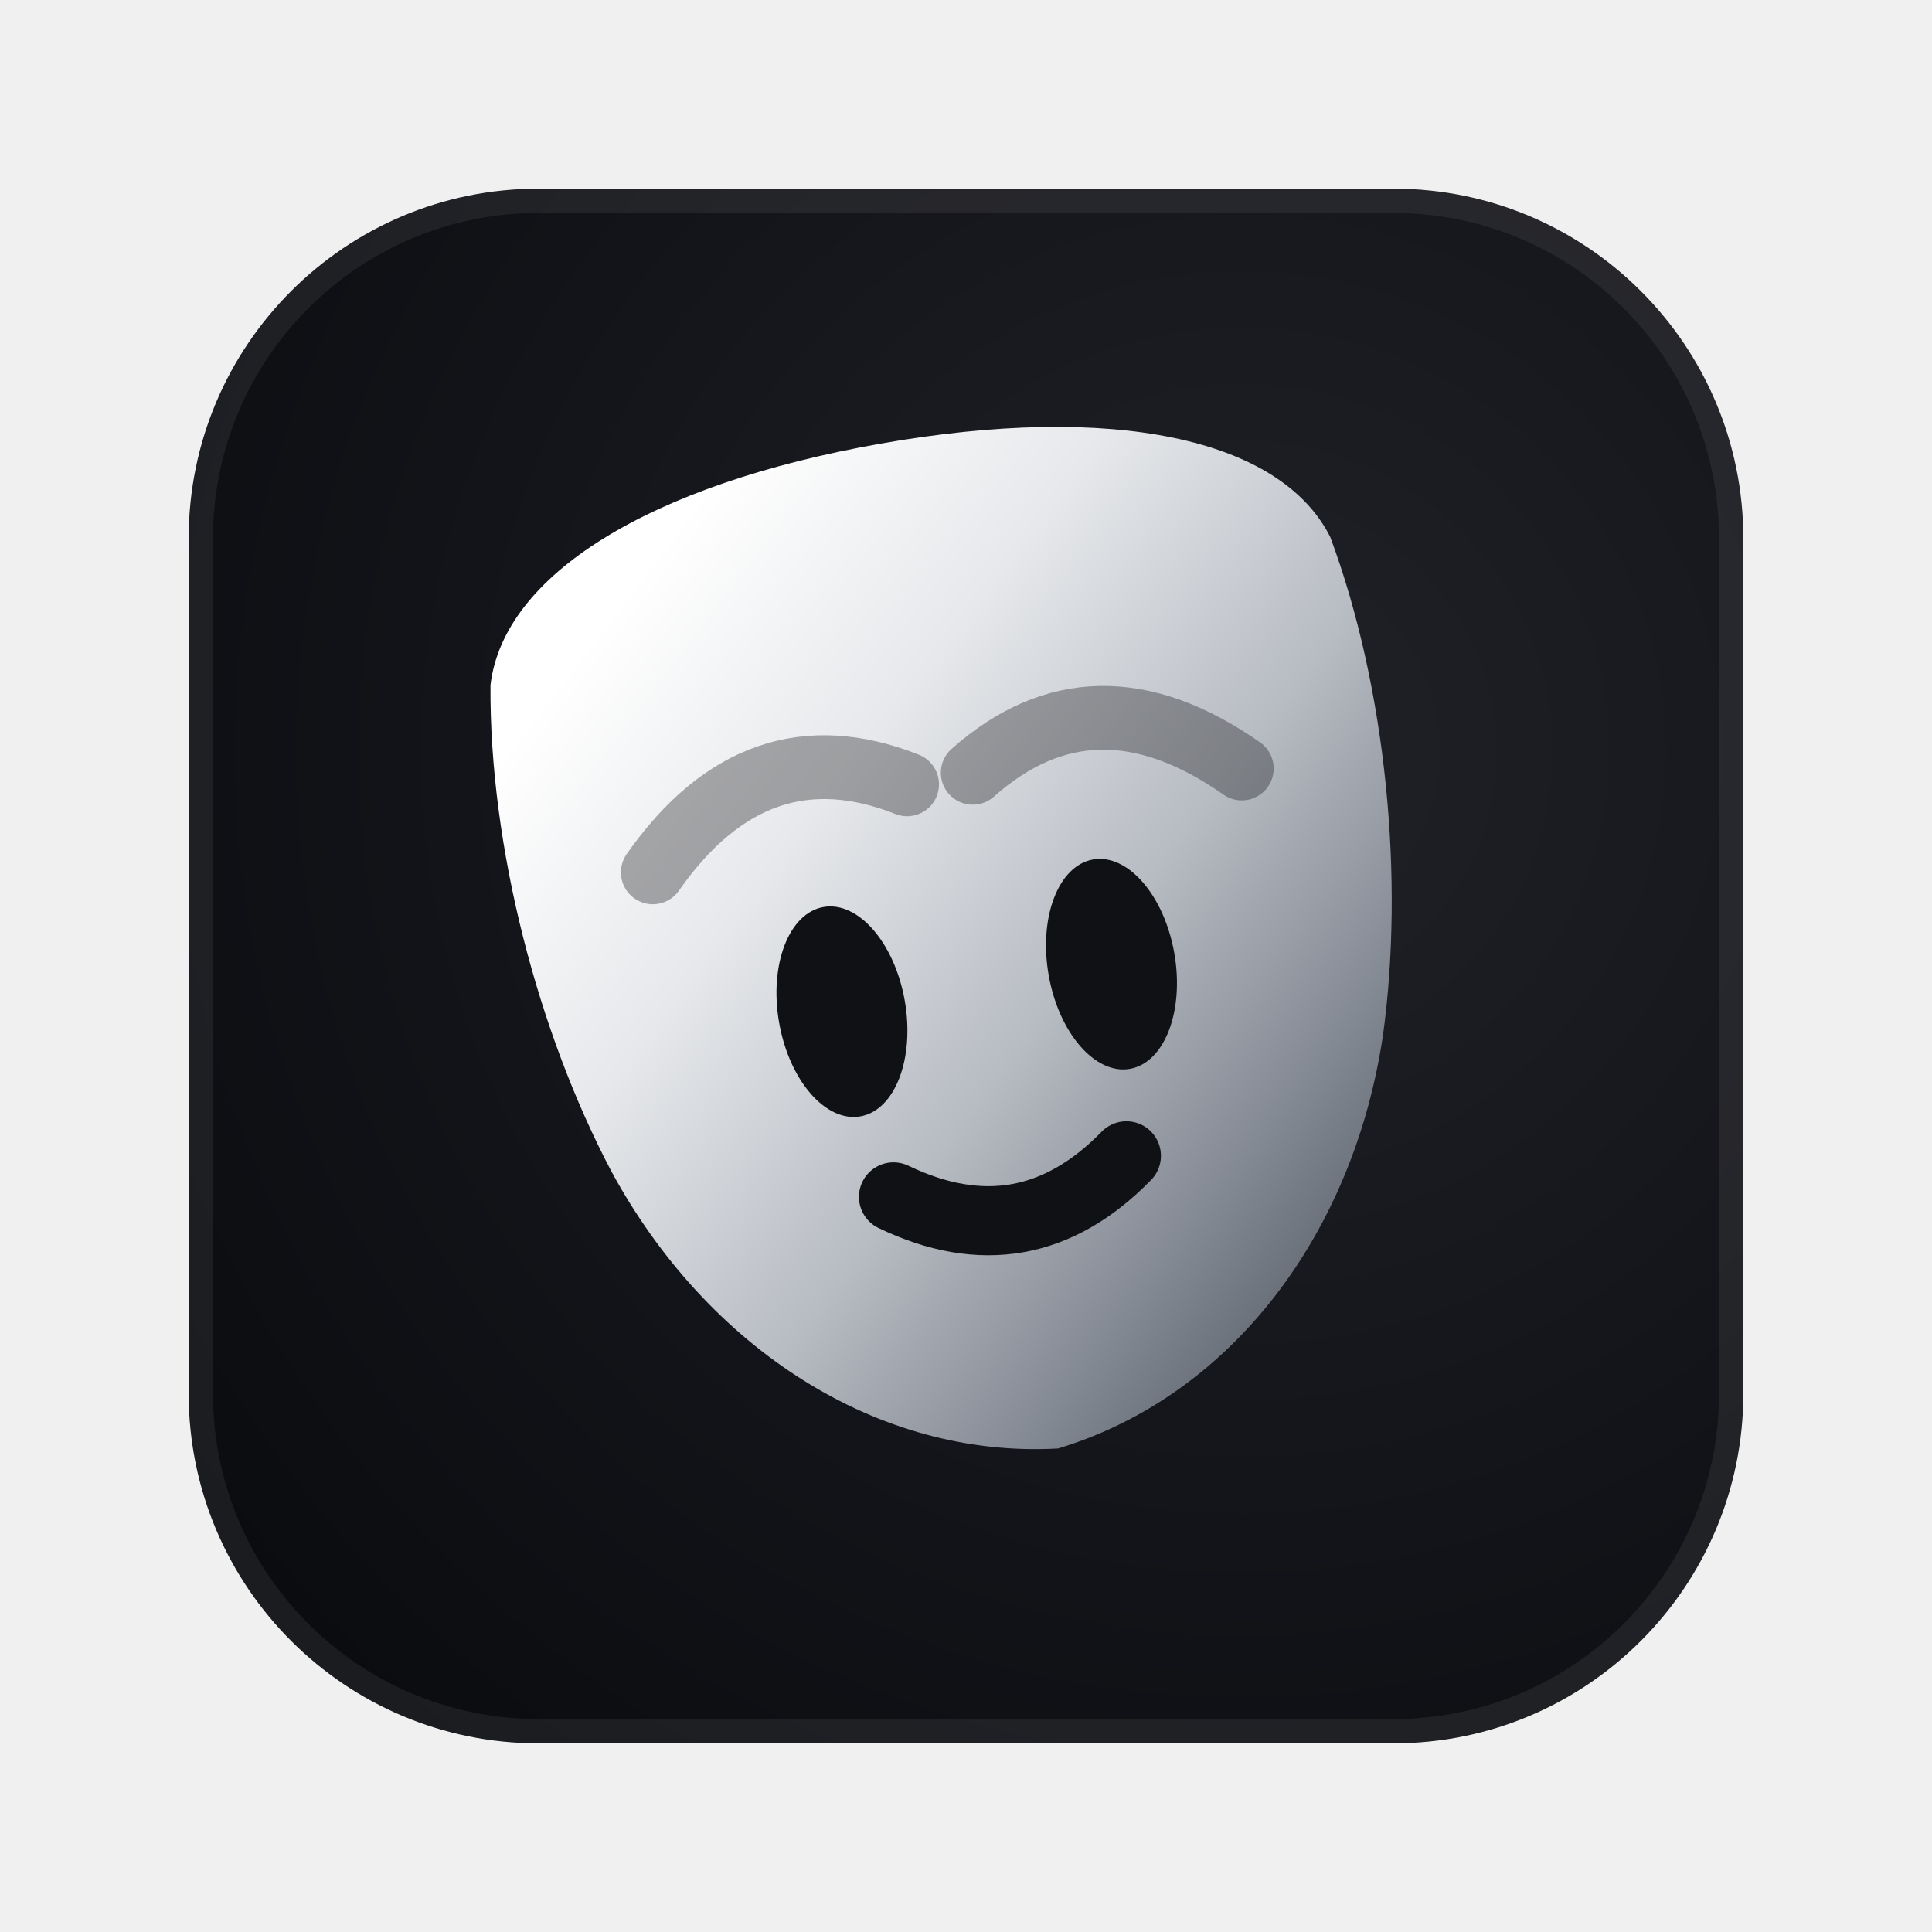
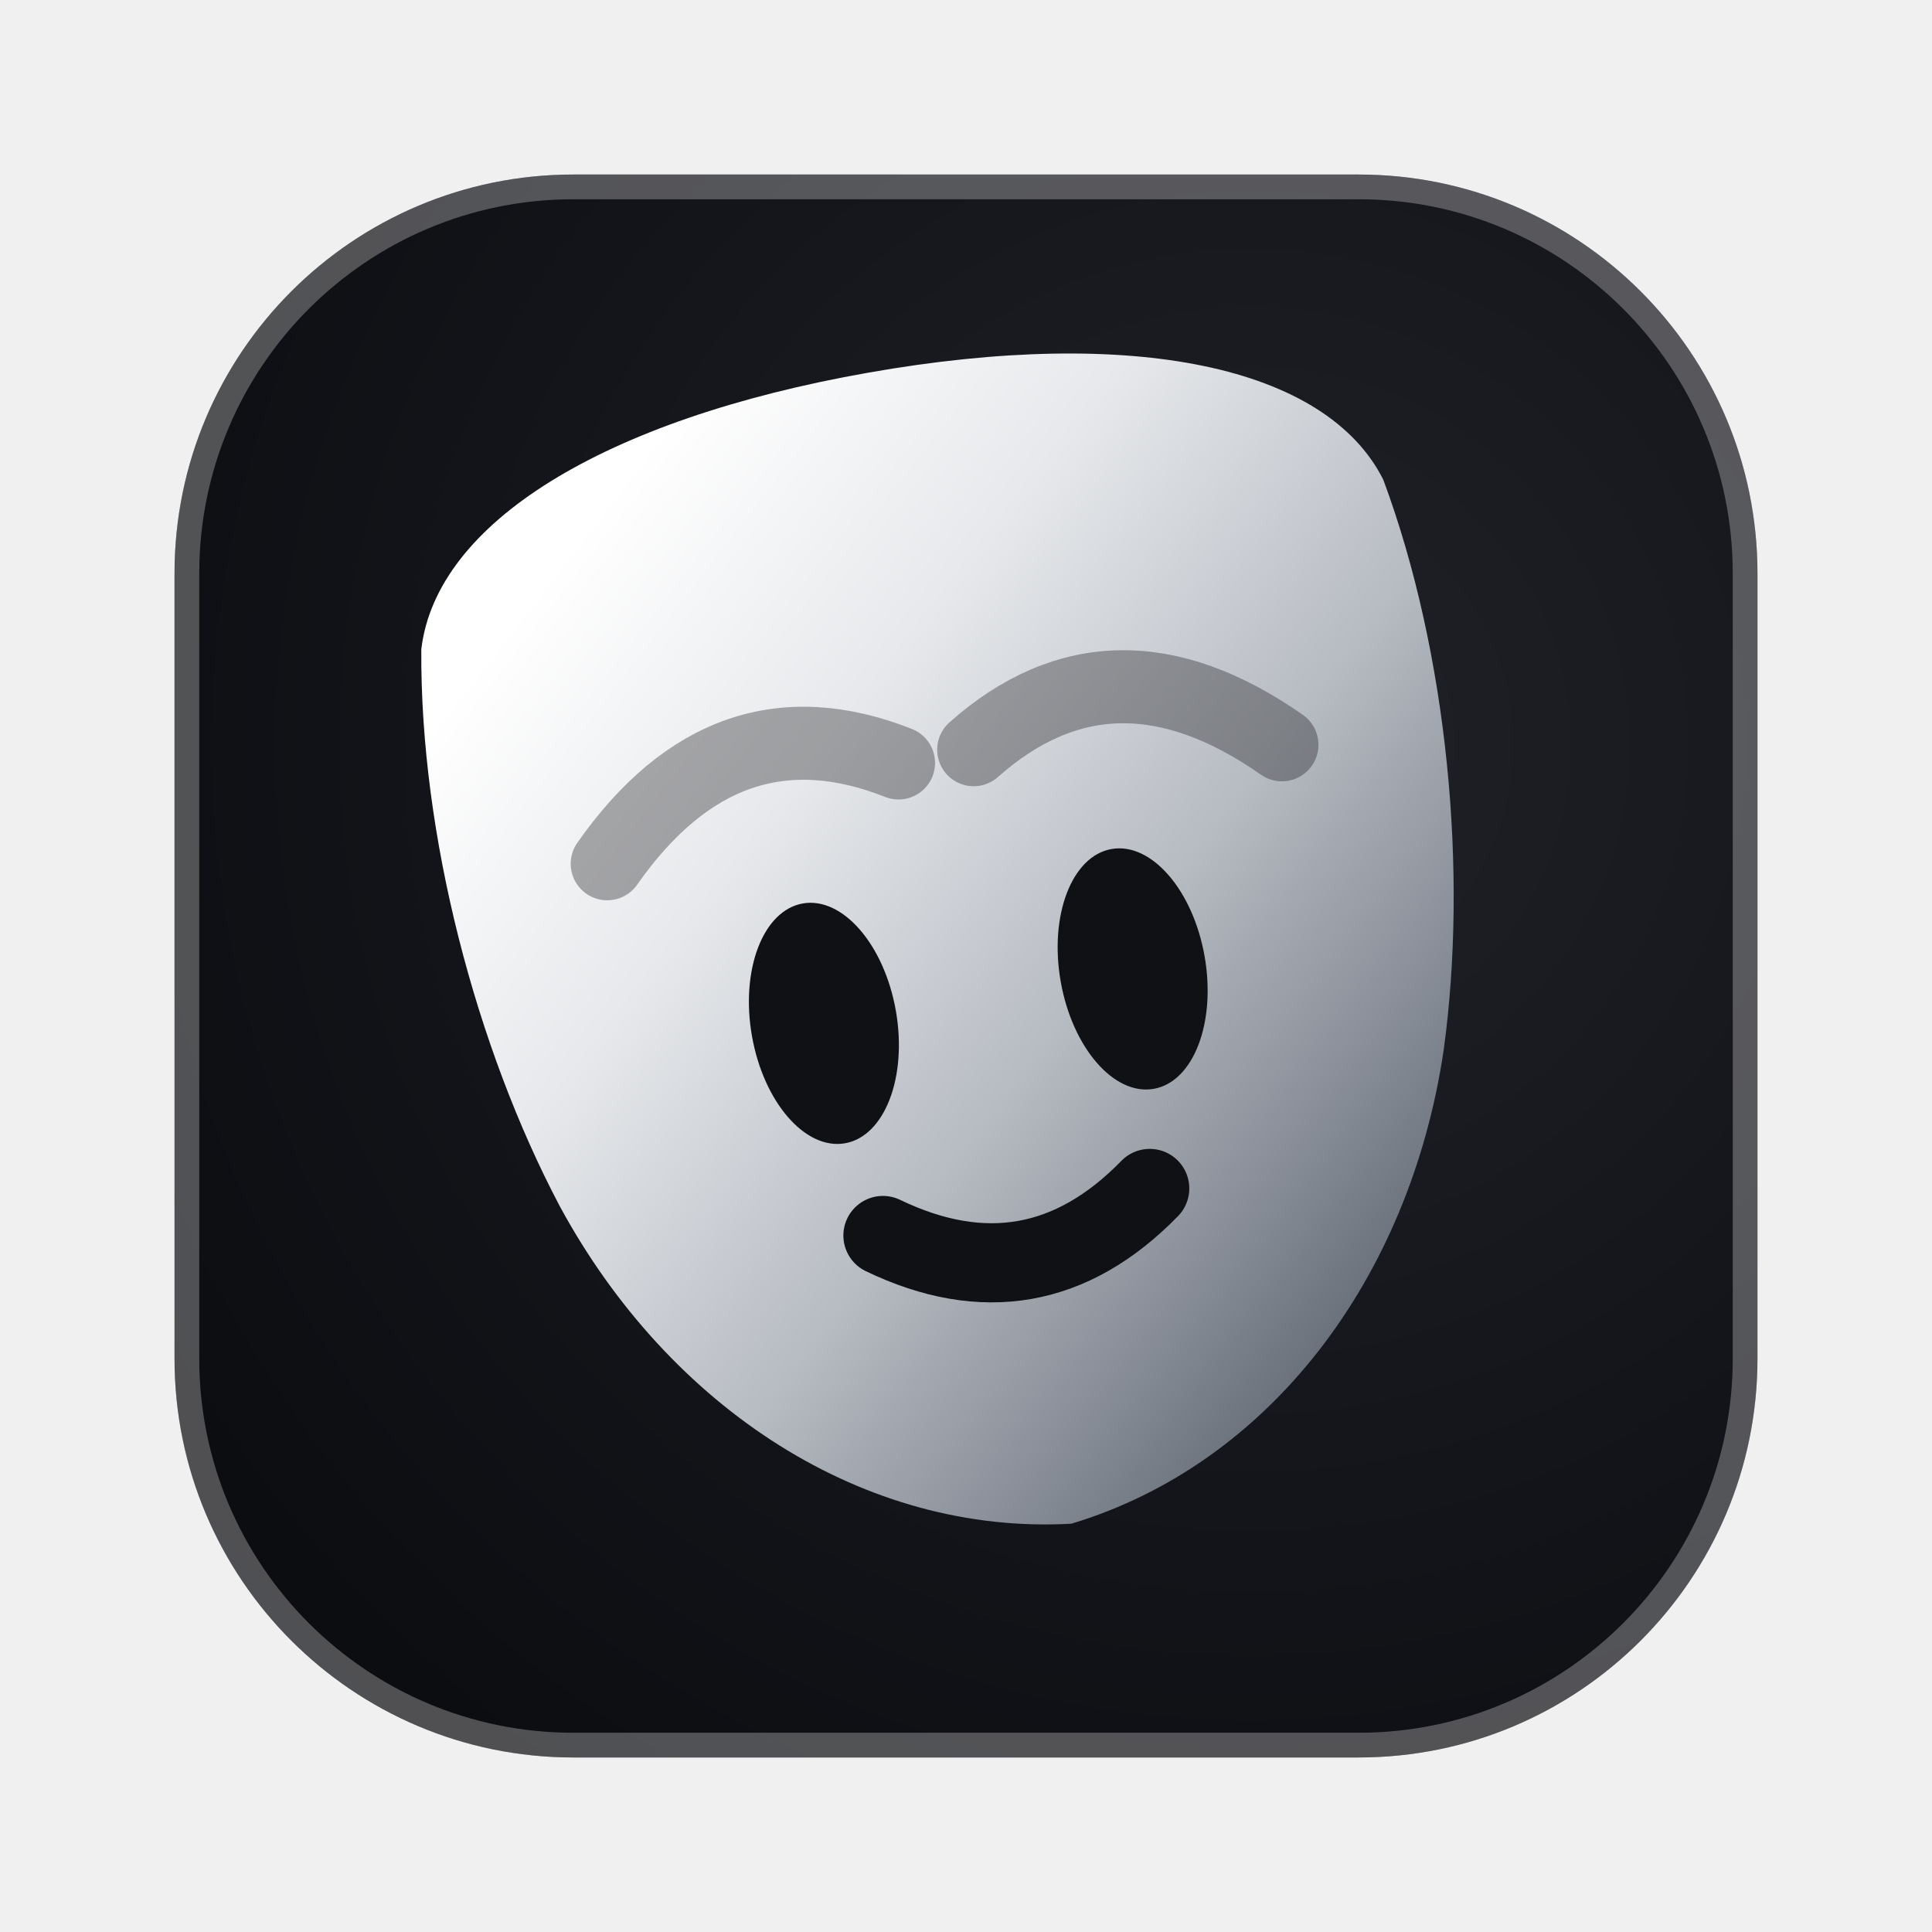
<svg xmlns="http://www.w3.org/2000/svg" viewBox="0 0 1024 1024" role="img" aria-labelledby="title desc">
  <defs>
    <clipPath id="mac-tile">
-       <rect width="1024" height="1024" rx="230.4" />
+       <rect width="1024" height="1024" rx="258" />
    </clipPath>
    <radialGradient id="tile" cx="68%" cy="36%" r="92%">
      <stop offset="0" stop-color="#202227" />
      <stop offset="0.56" stop-color="#131419" />
      <stop offset="1" stop-color="#090A0D" />
    </radialGradient>
    <linearGradient id="mask-grey" x1="18%" y1="10%" x2="84%" y2="94%">
      <stop offset="0" stop-color="#FFFFFF" />
      <stop offset="0.28" stop-color="#E6E8EB" />
      <stop offset="0.58" stop-color="#B7BBC2" />
      <stop offset="0.82" stop-color="#848A94" />
      <stop offset="1" stop-color="#5B616B" />
    </linearGradient>
  </defs>
-   <g transform="translate(100 100) scale(0.8046875)">
+   <g transform="translate(92.5 92.5) scale(0.8193359)">
    <g clip-path="url(#mac-tile)">
      <rect width="1024" height="1024" fill="url(#tile)" />
-       <svg x="112" y="86" width="800" height="800" viewBox="0 0 228.541 228.541" overflow="visible">
+       <svg x="62" y="36" width="900" height="900" viewBox="0 0 228.541 228.541" overflow="visible">
        <g transform="rotate(-10 114.2705 114.2705)">
          <path d="M 34.041 54 C 40.041 34 70.041 22 114.27 22 C 158.5 22 188.5 34 194.5 54 C 200 84 197 120 188 148 C 176 184 148 210 114.27 214 C 80.541 210 52.541 184 40.541 148 C 31.541 120 28.541 84 34.041 54 Z" fill="url(#mask-grey)" />
          <path d="M 58 94 Q 82 70 108 86" fill="none" stroke="#101114" stroke-opacity="0.34" stroke-width="12" stroke-linecap="round" />
          <path d="M 170.541 94 Q 146.541 70 120.541 86" fill="none" stroke="#101114" stroke-opacity="0.34" stroke-width="12" stroke-linecap="round" />
          <ellipse cx="88.5" cy="126" rx="12" ry="20" fill="#101114" />
          <ellipse cx="140" cy="126" rx="12" ry="20" fill="#101114" />
          <path d="M 92 162 Q 114.27 178 136.5 162" fill="none" stroke="#101114" stroke-width="13" stroke-linecap="round" />
        </g>
      </svg>
-       <rect x="8" y="8" width="1008" height="1008" rx="222.4" fill="none" stroke="#FFFFFF" stroke-opacity="0.07" stroke-width="16" />
+       <rect x="8" y="8" width="1008" height="1008" rx="250" fill="none" stroke="#FFFFFF" stroke-opacity="0.28" stroke-width="16" />
    </g>
  </g>
</svg>
